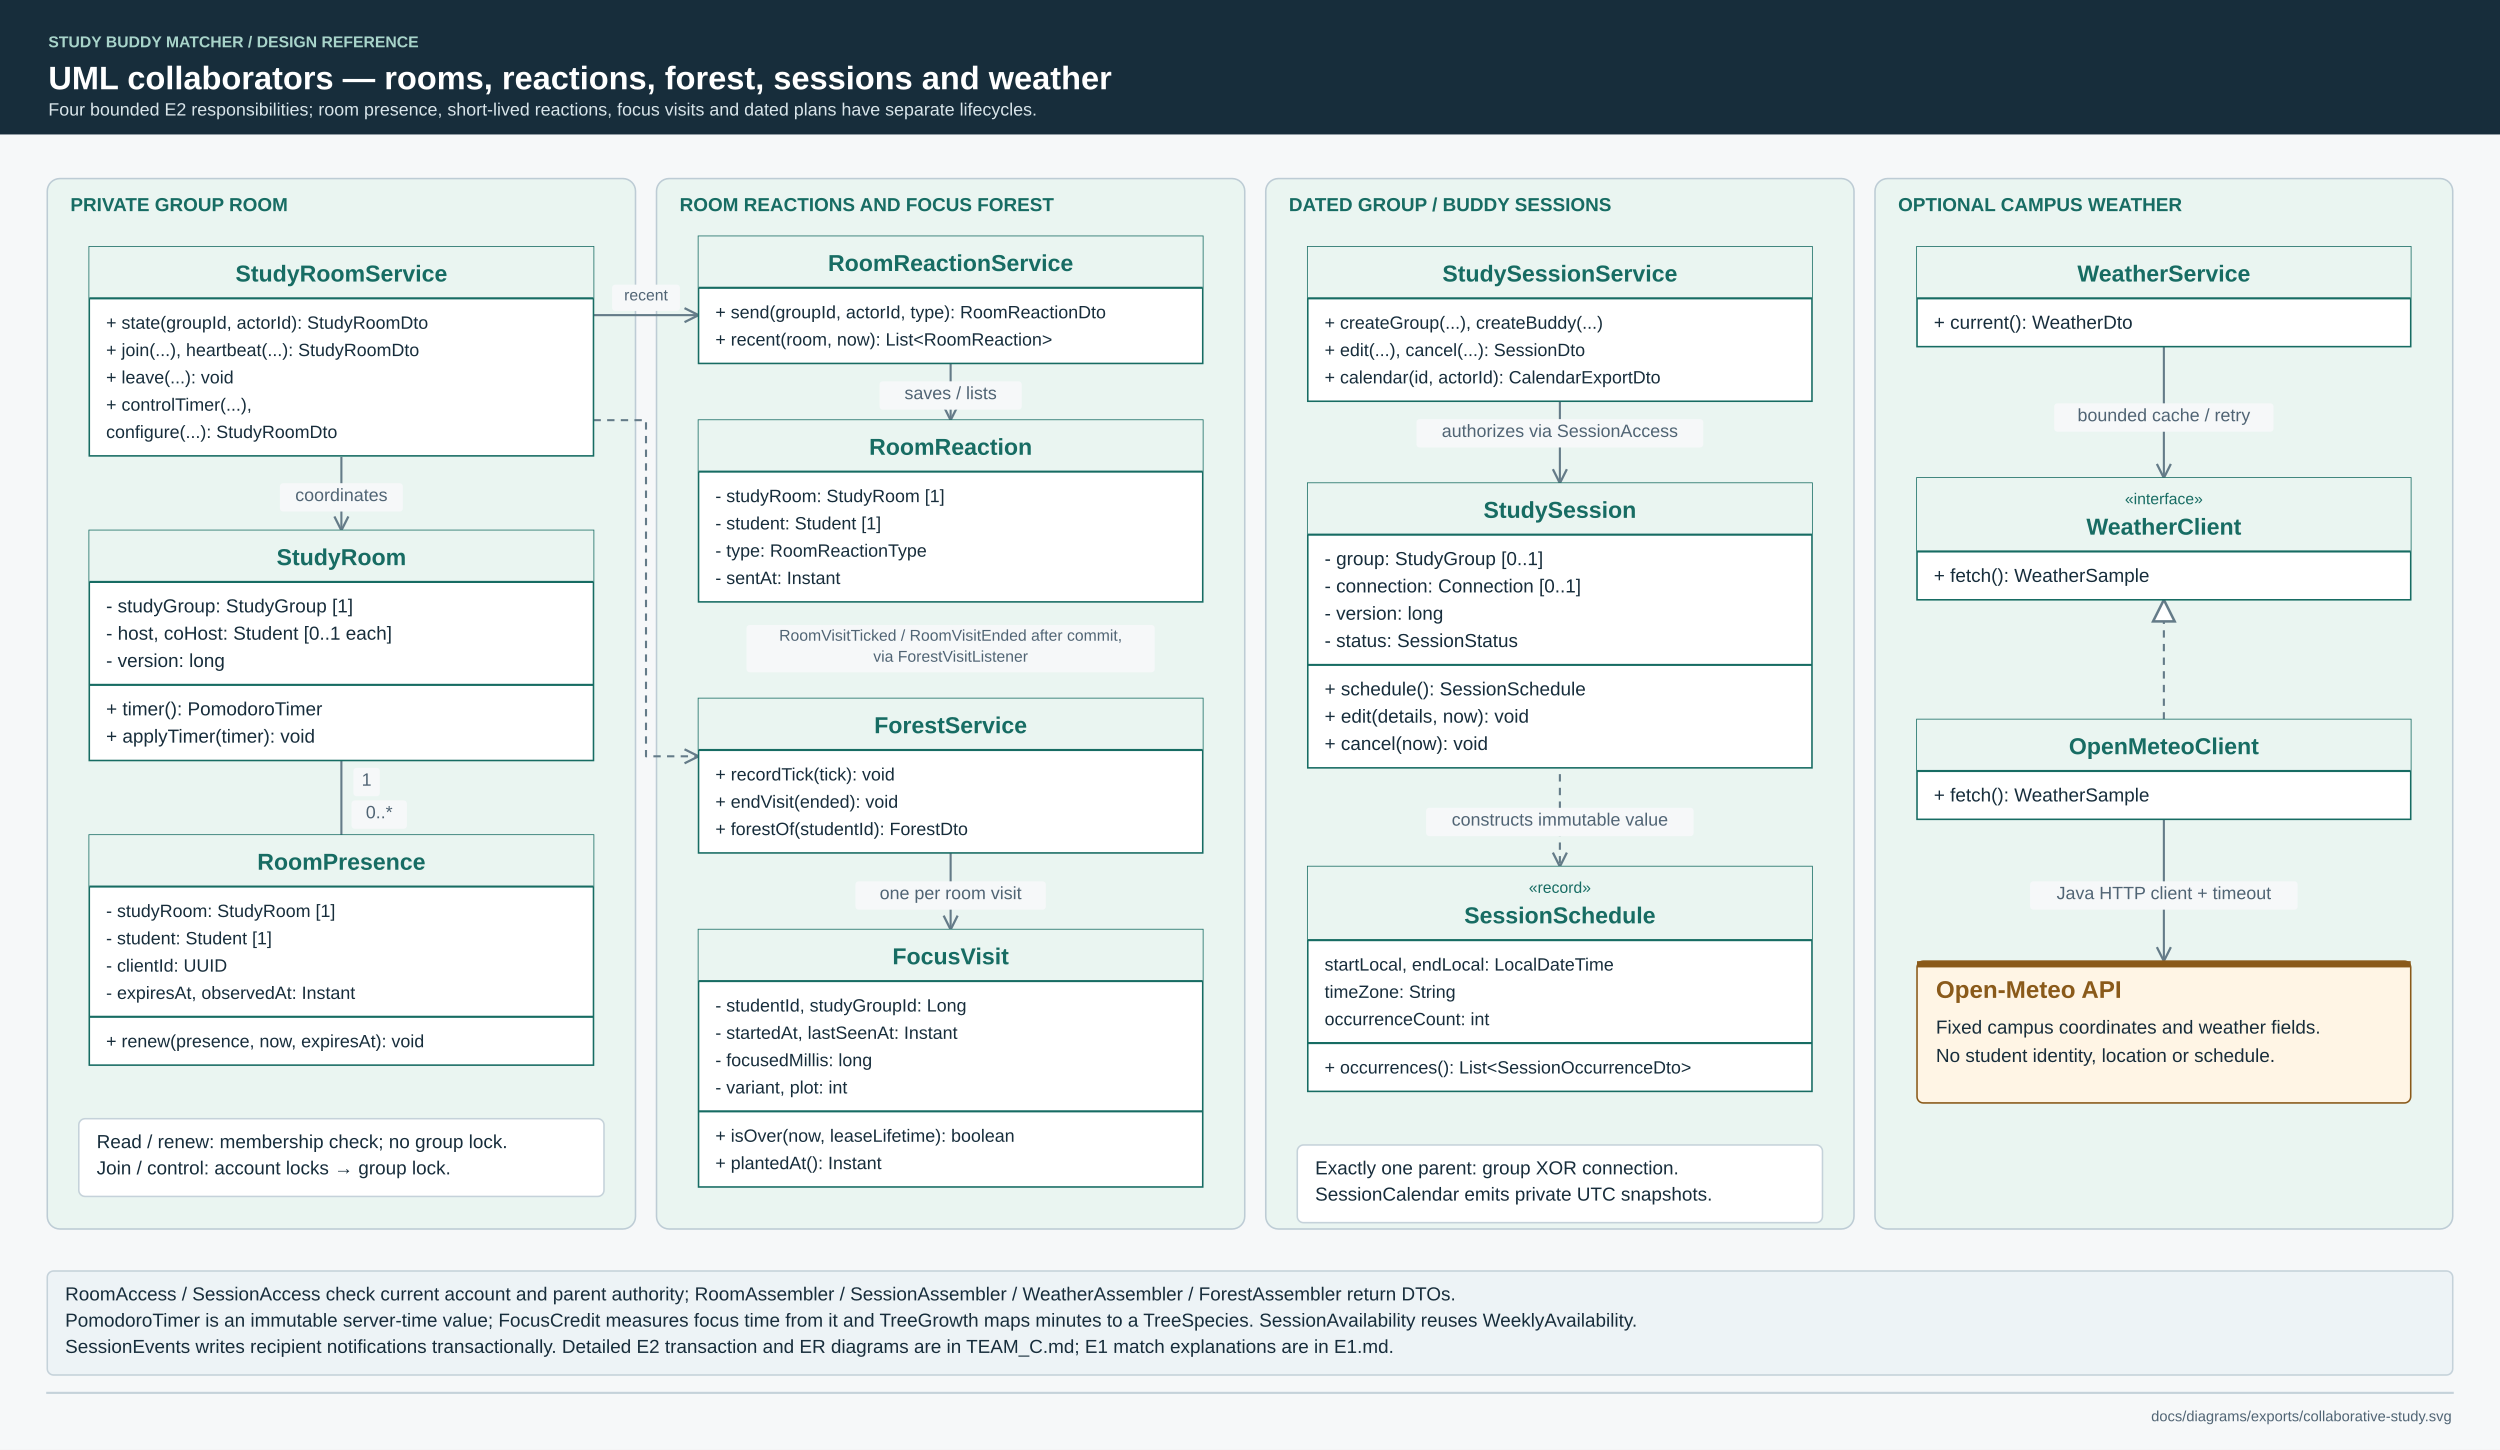
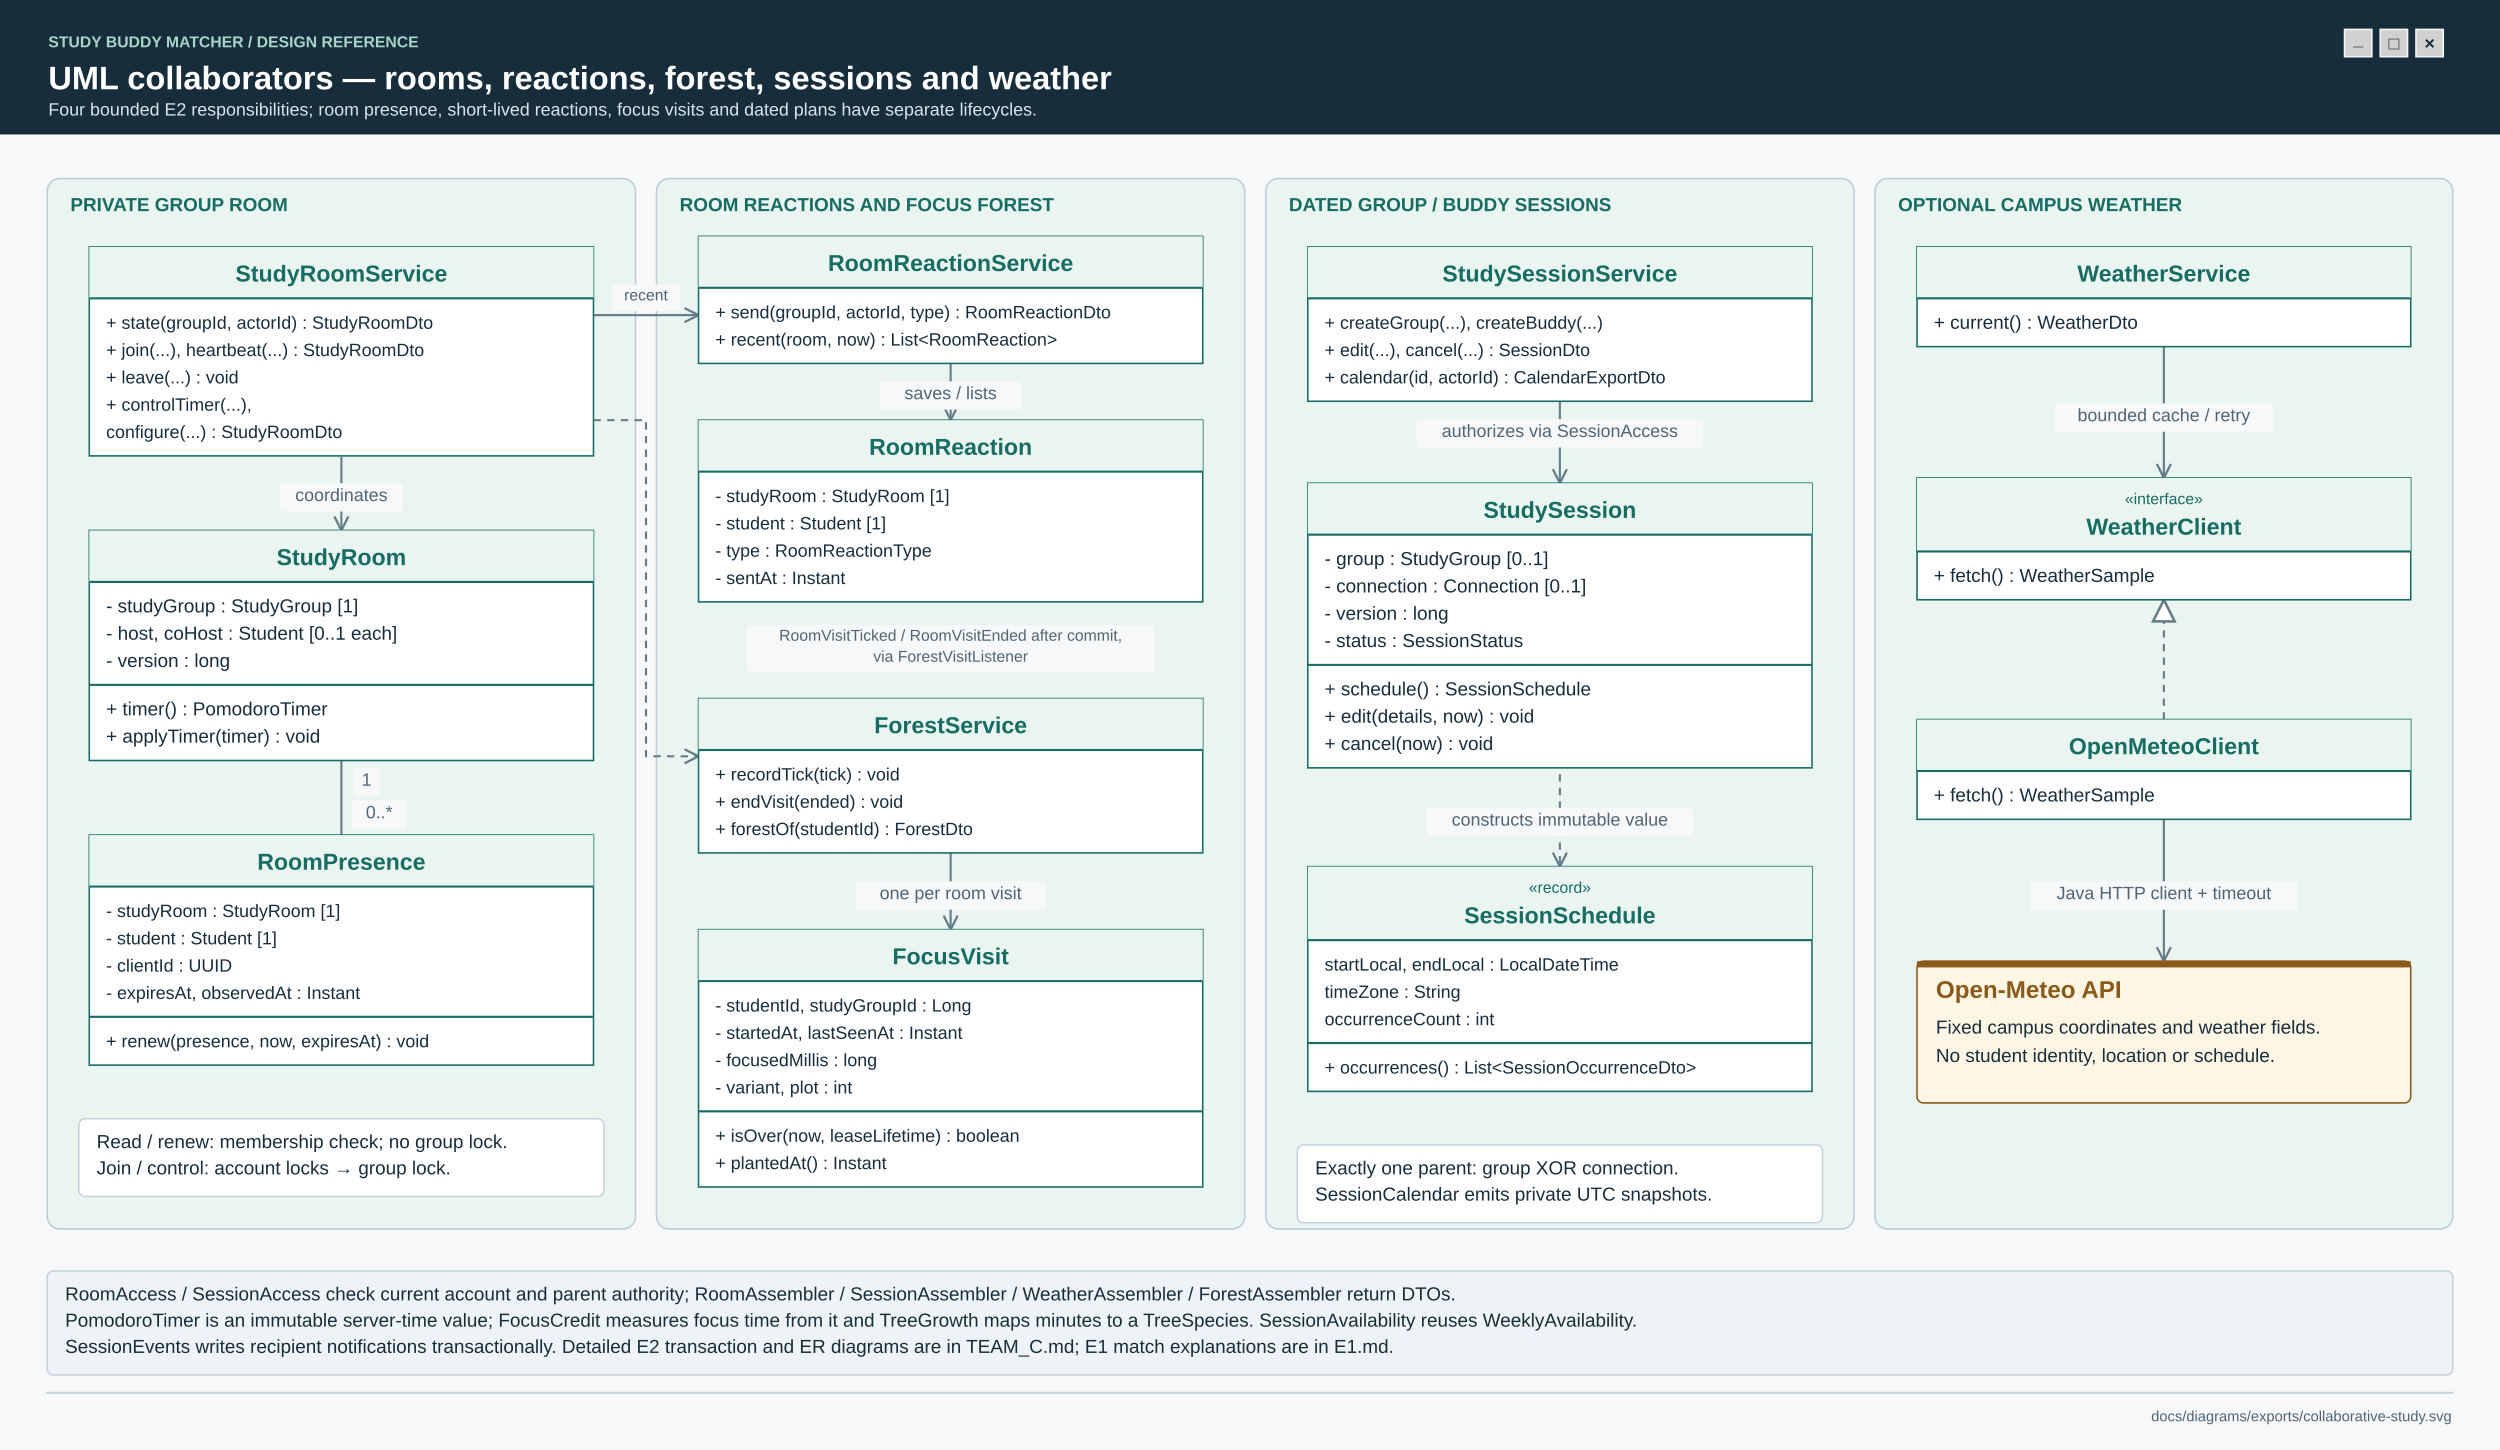
<svg xmlns="http://www.w3.org/2000/svg" width="2380" height="1380" viewBox="0 0 2380 1380" role="img" aria-labelledby="title description">
  <defs>
    <marker id="arrow" viewBox="0 0 12 12" refX="11" refY="6" markerWidth="8" markerHeight="8" orient="auto-start-reverse">
      <path d="M 1 1 L 11 6 L 1 11" fill="none" stroke="#647b88" stroke-width="1.6" />
+     </marker>
+     <marker id="solid" viewBox="0 0 12 12" refX="11" refY="6" markerWidth="9" markerHeight="9" orient="auto-start-reverse">
+       <path d="M 1 1 L 11 6 L 1 11 Z" fill="#647b88" stroke="#647b88" stroke-width="1" />
    </marker>
    <marker id="triangle" viewBox="0 0 14 14" refX="13" refY="7" markerWidth="12" markerHeight="12" orient="auto-start-reverse">
      <path d="M 1 1 L 13 7 L 1 13 Z" fill="white" stroke="#647b88" stroke-width="1.4" />
    </marker>
    <marker id="diamond" viewBox="0 0 16 12" refX="1" refY="6" markerWidth="13" markerHeight="10" orient="auto-start-reverse">
      <path d="M 1 6 L 8 1 L 15 6 L 8 11 Z" fill="#647b88" stroke="#647b88" />
    </marker>
  </defs>
  <g font-family="Tahoma, Verdana, Arial, sans-serif">
    <rect x="0" y="0" width="2380" height="1380" rx="0" fill="#f6f8f9" stroke="none" stroke-width="1.5" />
    <rect x="0" y="0" width="2380" height="128" rx="0" fill="#172d3b" stroke="none" stroke-width="1.5" />
+     <rect x="2232" y="28" width="26" height="26" rx="0" fill="#d1d2d0" stroke="#f4f5f4" stroke-width="1.5" />
+     <text x="2245" y="43" font-size="17" fill="#172d3b" font-weight="700" text-anchor="middle">_</text>
+     <rect x="2266" y="28" width="26" height="26" rx="0" fill="#d1d2d0" stroke="#f4f5f4" stroke-width="1.5" />
+     <text x="2279" y="47" font-size="17" fill="#172d3b" font-weight="700" text-anchor="middle">□</text>
+     <rect x="2300" y="28" width="26" height="26" rx="0" fill="#d1d2d0" stroke="#f4f5f4" stroke-width="1.5" />
+     <text x="2313" y="47" font-size="17" fill="#172d3b" font-weight="700" text-anchor="middle">×</text>
    <rect x="45" y="170" width="560" height="1000" rx="12" fill="#eaf5f1" stroke="#bdccd5" stroke-width="1.5" />
    <rect x="625" y="170" width="560" height="1000" rx="12" fill="#eaf5f1" stroke="#bdccd5" stroke-width="1.5" />
    <rect x="1205" y="170" width="560" height="1000" rx="12" fill="#eaf5f1" stroke="#bdccd5" stroke-width="1.5" />
    <rect x="1785" y="170" width="550" height="1000" rx="12" fill="#eaf5f1" stroke="#bdccd5" stroke-width="1.5" />
    <polyline points="44,1326 2336,1326" fill="none" stroke="#c5d2da" stroke-width="2" stroke-linejoin="round" />
    <polyline points="325,435 325,505" fill="none" stroke="#647b88" stroke-width="2" stroke-linejoin="round" marker-end="url(#arrow)" />
    <polyline points="325,724 325,795" fill="none" stroke="#647b88" stroke-width="2" stroke-linejoin="round" />
    <polyline points="905,346 905,400" fill="none" stroke="#647b88" stroke-width="2" stroke-linejoin="round" marker-end="url(#arrow)" />
    <polyline points="565,300 665,300" fill="none" stroke="#647b88" stroke-width="2" stroke-linejoin="round" marker-end="url(#arrow)" />
    <polyline points="905,812 905,885" fill="none" stroke="#647b88" stroke-width="2" stroke-linejoin="round" marker-end="url(#arrow)" />
    <polyline points="565,400 615,400 615,720 665,720" fill="none" stroke="#647b88" stroke-width="2" stroke-linejoin="round" stroke-dasharray="7 6" marker-end="url(#arrow)" />
    <polyline points="1485,362 1485,460" fill="none" stroke="#647b88" stroke-width="2" stroke-linejoin="round" marker-end="url(#arrow)" />
    <polyline points="1485,711 1485,825" fill="none" stroke="#647b88" stroke-width="2" stroke-linejoin="round" stroke-dasharray="7 6" marker-end="url(#arrow)" />
    <polyline points="2060,330 2060,455" fill="none" stroke="#647b88" stroke-width="2" stroke-linejoin="round" marker-end="url(#arrow)" />
    <polyline points="2060,685 2060,571" fill="none" stroke="#647b88" stroke-width="2" stroke-linejoin="round" stroke-dasharray="7 6" marker-end="url(#triangle)" />
    <polyline points="2060,780 2060,915" fill="none" stroke="#647b88" stroke-width="2" stroke-linejoin="round" marker-end="url(#arrow)" />
    <rect x="85" y="235" width="480" height="199" rx="0" fill="white" stroke="#176c63" stroke-width="1.5" data-class="StudyRoomService" />
    <rect x="85" y="235" width="480" height="49" rx="0" fill="#eaf5f1" stroke="none" stroke-width="1.5" />
    <polyline points="85,284 565,284" fill="none" stroke="#176c63" stroke-width="2" stroke-linejoin="round" />
    <rect x="85" y="505" width="480" height="219" rx="0" fill="white" stroke="#176c63" stroke-width="1.5" data-class="StudyRoom" />
    <rect x="85" y="505" width="480" height="49" rx="0" fill="#eaf5f1" stroke="none" stroke-width="1.5" />
    <polyline points="85,554 565,554" fill="none" stroke="#176c63" stroke-width="2" stroke-linejoin="round" />
    <polyline points="85,652 565,652" fill="none" stroke="#176c63" stroke-width="2" stroke-linejoin="round" />
    <rect x="85" y="795" width="480" height="219" rx="0" fill="white" stroke="#176c63" stroke-width="1.5" data-class="RoomPresence" />
    <rect x="85" y="795" width="480" height="49" rx="0" fill="#eaf5f1" stroke="none" stroke-width="1.5" />
    <polyline points="85,844 565,844" fill="none" stroke="#176c63" stroke-width="2" stroke-linejoin="round" />
    <polyline points="85,968 565,968" fill="none" stroke="#176c63" stroke-width="2" stroke-linejoin="round" />
    <rect x="75" y="1065" width="500" height="74" rx="6" fill="white" stroke="#c5d2da" stroke-width="1.5" />
    <rect x="665" y="225" width="480" height="121" rx="0" fill="white" stroke="#176c63" stroke-width="1.5" data-class="RoomReactionService" />
    <rect x="665" y="225" width="480" height="49" rx="0" fill="#eaf5f1" stroke="none" stroke-width="1.5" />
    <polyline points="665,274 1145,274" fill="none" stroke="#176c63" stroke-width="2" stroke-linejoin="round" />
    <rect x="665" y="400" width="480" height="173" rx="0" fill="white" stroke="#176c63" stroke-width="1.5" data-class="RoomReaction" />
    <rect x="665" y="400" width="480" height="49" rx="0" fill="#eaf5f1" stroke="none" stroke-width="1.5" />
    <polyline points="665,449 1145,449" fill="none" stroke="#176c63" stroke-width="2" stroke-linejoin="round" />
    <rect x="665" y="665" width="480" height="147" rx="0" fill="white" stroke="#176c63" stroke-width="1.5" data-class="ForestService" />
    <rect x="665" y="665" width="480" height="49" rx="0" fill="#eaf5f1" stroke="none" stroke-width="1.5" />
    <polyline points="665,714 1145,714" fill="none" stroke="#176c63" stroke-width="2" stroke-linejoin="round" />
    <rect x="665" y="885" width="480" height="245" rx="0" fill="white" stroke="#176c63" stroke-width="1.5" data-class="FocusVisit" />
    <rect x="665" y="885" width="480" height="49" rx="0" fill="#eaf5f1" stroke="none" stroke-width="1.5" />
    <polyline points="665,934 1145,934" fill="none" stroke="#176c63" stroke-width="2" stroke-linejoin="round" />
    <polyline points="665,1058 1145,1058" fill="none" stroke="#176c63" stroke-width="2" stroke-linejoin="round" />
    <rect x="1245" y="235" width="480" height="147" rx="0" fill="white" stroke="#176c63" stroke-width="1.5" data-class="StudySessionService" />
    <rect x="1245" y="235" width="480" height="49" rx="0" fill="#eaf5f1" stroke="none" stroke-width="1.5" />
    <polyline points="1245,284 1725,284" fill="none" stroke="#176c63" stroke-width="2" stroke-linejoin="round" />
    <rect x="1245" y="460" width="480" height="271" rx="0" fill="white" stroke="#176c63" stroke-width="1.5" data-class="StudySession" />
    <rect x="1245" y="460" width="480" height="49" rx="0" fill="#eaf5f1" stroke="none" stroke-width="1.5" />
    <polyline points="1245,509 1725,509" fill="none" stroke="#176c63" stroke-width="2" stroke-linejoin="round" />
    <polyline points="1245,633 1725,633" fill="none" stroke="#176c63" stroke-width="2" stroke-linejoin="round" />
    <rect x="1245" y="825" width="480" height="214" rx="0" fill="white" stroke="#176c63" stroke-width="1.5" data-class="SessionSchedule" />
    <rect x="1245" y="825" width="480" height="70" rx="0" fill="#eaf5f1" stroke="none" stroke-width="1.5" />
    <polyline points="1245,895 1725,895" fill="none" stroke="#176c63" stroke-width="2" stroke-linejoin="round" />
    <polyline points="1245,993 1725,993" fill="none" stroke="#176c63" stroke-width="2" stroke-linejoin="round" />
    <rect x="1235" y="1090" width="500" height="74" rx="6" fill="white" stroke="#c5d2da" stroke-width="1.5" />
    <rect x="1825" y="235" width="470" height="95" rx="0" fill="white" stroke="#176c63" stroke-width="1.5" data-class="WeatherService" />
    <rect x="1825" y="235" width="470" height="49" rx="0" fill="#eaf5f1" stroke="none" stroke-width="1.5" />
    <polyline points="1825,284 2295,284" fill="none" stroke="#176c63" stroke-width="2" stroke-linejoin="round" />
    <rect x="1825" y="455" width="470" height="116" rx="0" fill="white" stroke="#176c63" stroke-width="1.5" data-class="WeatherClient" />
    <rect x="1825" y="455" width="470" height="70" rx="0" fill="#eaf5f1" stroke="none" stroke-width="1.5" />
    <polyline points="1825,525 2295,525" fill="none" stroke="#176c63" stroke-width="2" stroke-linejoin="round" />
    <rect x="1825" y="685" width="470" height="95" rx="0" fill="white" stroke="#176c63" stroke-width="1.5" data-class="OpenMeteoClient" />
    <rect x="1825" y="685" width="470" height="49" rx="0" fill="#eaf5f1" stroke="none" stroke-width="1.5" />
    <polyline points="1825,734 2295,734" fill="none" stroke="#176c63" stroke-width="2" stroke-linejoin="round" />
    <rect x="1825" y="915" width="470" height="135" rx="6" fill="#fff5e5" stroke="#8a5a1a" stroke-width="1.5" data-node="box" />
    <rect x="1825" y="915" width="470" height="6" rx="0" fill="#8a5a1a" stroke="none" stroke-width="1.5" />
    <rect x="45" y="1210" width="2290" height="99" rx="6" fill="#edf3f6" stroke="#c5d2da" stroke-width="1.5" />
    <text x="46" y="45" font-size="15" fill="#a8d4ca" font-weight="700" text-anchor="start">STUDY BUDDY MATCHER  /  DESIGN REFERENCE</text>
    <text x="46" y="85" font-size="31" fill="#ffffff" font-weight="700" text-anchor="start">UML collaborators — rooms, reactions, forest, sessions and weather</text>
    <text x="46" y="110" font-size="17" fill="#d9e5ea" font-weight="400" text-anchor="start">Four bounded E2 responsibilities; room presence, short-lived reactions, focus visits and dated plans have separate lifecycles.</text>
    <text x="2334" y="1353" font-size="14" fill="#506474" font-weight="400" text-anchor="end">docs/diagrams/exports/collaborative-study.svg</text>
    <text x="67" y="201" font-size="18" fill="#176c63" font-weight="700" text-anchor="start">PRIVATE GROUP ROOM</text>
    <text x="647" y="201" font-size="18" fill="#176c63" font-weight="700" text-anchor="start">ROOM REACTIONS AND FOCUS FOREST</text>
    <text x="1227" y="201" font-size="18" fill="#176c63" font-weight="700" text-anchor="start">DATED GROUP / BUDDY SESSIONS</text>
    <text x="1807" y="201" font-size="18" fill="#176c63" font-weight="700" text-anchor="start">OPTIONAL CAMPUS WEATHER</text>
    <text x="325.0" y="268" font-size="22" fill="#176c63" font-weight="700" text-anchor="middle">StudyRoomService</text>
-     <text x="101" y="313" font-size="17" fill="#172d3b" font-weight="400" text-anchor="start">+ state(groupId, actorId): StudyRoomDto</text>
-     <text x="101" y="339" font-size="17" fill="#172d3b" font-weight="400" text-anchor="start">+ join(...), heartbeat(...): StudyRoomDto</text>
-     <text x="101" y="365" font-size="17" fill="#172d3b" font-weight="400" text-anchor="start">+ leave(...): void</text>
+     <text x="101" y="313" font-size="17" fill="#172d3b" font-weight="400" text-anchor="start">+ state(groupId, actorId) : StudyRoomDto</text>
+     <text x="101" y="339" font-size="17" fill="#172d3b" font-weight="400" text-anchor="start">+ join(...), heartbeat(...) : StudyRoomDto</text>
+     <text x="101" y="365" font-size="17" fill="#172d3b" font-weight="400" text-anchor="start">+ leave(...) : void</text>
    <text x="101" y="391" font-size="17" fill="#172d3b" font-weight="400" text-anchor="start">+ controlTimer(...),</text>
-     <text x="101" y="417" font-size="17" fill="#172d3b" font-weight="400" text-anchor="start">  configure(...): StudyRoomDto</text>
+     <text x="101" y="417" font-size="17" fill="#172d3b" font-weight="400" text-anchor="start">  configure(...) : StudyRoomDto</text>
    <text x="325.0" y="538" font-size="22" fill="#176c63" font-weight="700" text-anchor="middle">StudyRoom</text>
-     <text x="101" y="583" font-size="18" fill="#172d3b" font-weight="400" text-anchor="start">- studyGroup: StudyGroup [1]</text>
-     <text x="101" y="609" font-size="18" fill="#172d3b" font-weight="400" text-anchor="start">- host, coHost: Student [0..1 each]</text>
-     <text x="101" y="635" font-size="18" fill="#172d3b" font-weight="400" text-anchor="start">- version: long</text>
-     <text x="101" y="681" font-size="18" fill="#172d3b" font-weight="400" text-anchor="start">+ timer(): PomodoroTimer</text>
-     <text x="101" y="707" font-size="18" fill="#172d3b" font-weight="400" text-anchor="start">+ applyTimer(timer): void</text>
+     <text x="101" y="583" font-size="18" fill="#172d3b" font-weight="400" text-anchor="start">- studyGroup : StudyGroup [1]</text>
+     <text x="101" y="609" font-size="18" fill="#172d3b" font-weight="400" text-anchor="start">- host, coHost : Student [0..1 each]</text>
+     <text x="101" y="635" font-size="18" fill="#172d3b" font-weight="400" text-anchor="start">- version : long</text>
+     <text x="101" y="681" font-size="18" fill="#172d3b" font-weight="400" text-anchor="start">+ timer() : PomodoroTimer</text>
+     <text x="101" y="707" font-size="18" fill="#172d3b" font-weight="400" text-anchor="start">+ applyTimer(timer) : void</text>
    <text x="325.0" y="828" font-size="22" fill="#176c63" font-weight="700" text-anchor="middle">RoomPresence</text>
-     <text x="101" y="873" font-size="17" fill="#172d3b" font-weight="400" text-anchor="start">- studyRoom: StudyRoom [1]</text>
-     <text x="101" y="899" font-size="17" fill="#172d3b" font-weight="400" text-anchor="start">- student: Student [1]</text>
-     <text x="101" y="925" font-size="17" fill="#172d3b" font-weight="400" text-anchor="start">- clientId: UUID</text>
-     <text x="101" y="951" font-size="17" fill="#172d3b" font-weight="400" text-anchor="start">- expiresAt, observedAt: Instant</text>
-     <text x="101" y="997" font-size="17" fill="#172d3b" font-weight="400" text-anchor="start">+ renew(presence, now, expiresAt): void</text>
+     <text x="101" y="873" font-size="17" fill="#172d3b" font-weight="400" text-anchor="start">- studyRoom : StudyRoom [1]</text>
+     <text x="101" y="899" font-size="17" fill="#172d3b" font-weight="400" text-anchor="start">- student : Student [1]</text>
+     <text x="101" y="925" font-size="17" fill="#172d3b" font-weight="400" text-anchor="start">- clientId : UUID</text>
+     <text x="101" y="951" font-size="17" fill="#172d3b" font-weight="400" text-anchor="start">- expiresAt, observedAt : Instant</text>
+     <text x="101" y="997" font-size="17" fill="#172d3b" font-weight="400" text-anchor="start">+ renew(presence, now, expiresAt) : void</text>
    <rect x="266.51" y="460" width="116.98" height="27" rx="3" fill="#f6f8f9" stroke="none" stroke-width="1.5" />
    <text x="325" y="477" font-size="17" fill="#506474" font-weight="400" text-anchor="middle">coordinates</text>
    <rect x="336.41" y="731" width="25.18" height="27" rx="3" fill="#f6f8f9" stroke="none" stroke-width="1.5" />
    <text x="349" y="748" font-size="17" fill="#506474" font-weight="400" text-anchor="middle">1</text>
    <rect x="334.64" y="762" width="52.72" height="27" rx="3" fill="#f6f8f9" stroke="none" stroke-width="1.5" />
    <text x="361" y="779" font-size="17" fill="#506474" font-weight="400" text-anchor="middle">0..*</text>
    <text x="92" y="1093" font-size="18" fill="#172d3b" font-weight="400" text-anchor="start">Read / renew: membership check; no group lock.</text>
    <text x="92" y="1118" font-size="18" fill="#172d3b" font-weight="400" text-anchor="start">Join / control: account locks → group lock.</text>
    <text x="905.0" y="258" font-size="22" fill="#176c63" font-weight="700" text-anchor="middle">RoomReactionService</text>
-     <text x="681" y="303" font-size="17" fill="#172d3b" font-weight="400" text-anchor="start">+ send(groupId, actorId, type): RoomReactionDto</text>
-     <text x="681" y="329" font-size="17" fill="#172d3b" font-weight="400" text-anchor="start">+ recent(room, now): List&lt;RoomReaction&gt;</text>
+     <text x="681" y="303" font-size="17" fill="#172d3b" font-weight="400" text-anchor="start">+ send(groupId, actorId, type) : RoomReactionDto</text>
+     <text x="681" y="329" font-size="17" fill="#172d3b" font-weight="400" text-anchor="start">+ recent(room, now) : List&lt;RoomReaction&gt;</text>
    <text x="905.0" y="433" font-size="22" fill="#176c63" font-weight="700" text-anchor="middle">RoomReaction</text>
-     <text x="681" y="478" font-size="17" fill="#172d3b" font-weight="400" text-anchor="start">- studyRoom: StudyRoom [1]</text>
-     <text x="681" y="504" font-size="17" fill="#172d3b" font-weight="400" text-anchor="start">- student: Student [1]</text>
-     <text x="681" y="530" font-size="17" fill="#172d3b" font-weight="400" text-anchor="start">- type: RoomReactionType</text>
-     <text x="681" y="556" font-size="17" fill="#172d3b" font-weight="400" text-anchor="start">- sentAt: Instant</text>
+     <text x="681" y="478" font-size="17" fill="#172d3b" font-weight="400" text-anchor="start">- studyRoom : StudyRoom [1]</text>
+     <text x="681" y="504" font-size="17" fill="#172d3b" font-weight="400" text-anchor="start">- student : Student [1]</text>
+     <text x="681" y="530" font-size="17" fill="#172d3b" font-weight="400" text-anchor="start">- type : RoomReactionType</text>
+     <text x="681" y="556" font-size="17" fill="#172d3b" font-weight="400" text-anchor="start">- sentAt : Instant</text>
    <rect x="837.33" y="363" width="135.34" height="27" rx="3" fill="#f6f8f9" stroke="none" stroke-width="1.5" />
    <text x="905" y="380" font-size="17" fill="#506474" font-weight="400" text-anchor="middle">saves / lists</text>
    <rect x="582.7" y="271" width="64.6" height="25" rx="3" fill="#f6f8f9" stroke="none" stroke-width="1.5" />
    <text x="615" y="286" font-size="15" fill="#506474" font-weight="400" text-anchor="middle">recent</text>
    <text x="905.0" y="698" font-size="22" fill="#176c63" font-weight="700" text-anchor="middle">ForestService</text>
-     <text x="681" y="743" font-size="17" fill="#172d3b" font-weight="400" text-anchor="start">+ recordTick(tick): void</text>
-     <text x="681" y="769" font-size="17" fill="#172d3b" font-weight="400" text-anchor="start">+ endVisit(ended): void</text>
-     <text x="681" y="795" font-size="17" fill="#172d3b" font-weight="400" text-anchor="start">+ forestOf(studentId): ForestDto</text>
+     <text x="681" y="743" font-size="17" fill="#172d3b" font-weight="400" text-anchor="start">+ recordTick(tick) : void</text>
+     <text x="681" y="769" font-size="17" fill="#172d3b" font-weight="400" text-anchor="start">+ endVisit(ended) : void</text>
+     <text x="681" y="795" font-size="17" fill="#172d3b" font-weight="400" text-anchor="start">+ forestOf(studentId) : ForestDto</text>
    <text x="905.0" y="918" font-size="22" fill="#176c63" font-weight="700" text-anchor="middle">FocusVisit</text>
-     <text x="681" y="963" font-size="17" fill="#172d3b" font-weight="400" text-anchor="start">- studentId, studyGroupId: Long</text>
-     <text x="681" y="989" font-size="17" fill="#172d3b" font-weight="400" text-anchor="start">- startedAt, lastSeenAt: Instant</text>
-     <text x="681" y="1015" font-size="17" fill="#172d3b" font-weight="400" text-anchor="start">- focusedMillis: long</text>
-     <text x="681" y="1041" font-size="17" fill="#172d3b" font-weight="400" text-anchor="start">- variant, plot: int</text>
-     <text x="681" y="1087" font-size="17" fill="#172d3b" font-weight="400" text-anchor="start">+ isOver(now, leaseLifetime): boolean</text>
-     <text x="681" y="1113" font-size="17" fill="#172d3b" font-weight="400" text-anchor="start">+ plantedAt(): Instant</text>
+     <text x="681" y="963" font-size="17" fill="#172d3b" font-weight="400" text-anchor="start">- studentId, studyGroupId : Long</text>
+     <text x="681" y="989" font-size="17" fill="#172d3b" font-weight="400" text-anchor="start">- startedAt, lastSeenAt : Instant</text>
+     <text x="681" y="1015" font-size="17" fill="#172d3b" font-weight="400" text-anchor="start">- focusedMillis : long</text>
+     <text x="681" y="1041" font-size="17" fill="#172d3b" font-weight="400" text-anchor="start">- variant, plot : int</text>
+     <text x="681" y="1087" font-size="17" fill="#172d3b" font-weight="400" text-anchor="start">+ isOver(now, leaseLifetime) : boolean</text>
+     <text x="681" y="1113" font-size="17" fill="#172d3b" font-weight="400" text-anchor="start">+ plantedAt() : Instant</text>
    <rect x="814.38" y="839" width="181.24" height="27" rx="3" fill="#f6f8f9" stroke="none" stroke-width="1.5" />
    <text x="905" y="856" font-size="17" fill="#506474" font-weight="400" text-anchor="middle">one per room visit</text>
    <rect x="710.7" y="595" width="388.6" height="45" rx="3" fill="#f6f8f9" stroke="none" stroke-width="1.5" />
    <text x="905" y="610" font-size="15" fill="#506474" font-weight="400" text-anchor="middle">RoomVisitTicked / RoomVisitEnded after commit,</text>
    <text x="905" y="630" font-size="15" fill="#506474" font-weight="400" text-anchor="middle">via ForestVisitListener</text>
    <text x="1485.0" y="268" font-size="22" fill="#176c63" font-weight="700" text-anchor="middle">StudySessionService</text>
    <text x="1261" y="313" font-size="17" fill="#172d3b" font-weight="400" text-anchor="start">+ createGroup(...), createBuddy(...)</text>
-     <text x="1261" y="339" font-size="17" fill="#172d3b" font-weight="400" text-anchor="start">+ edit(...), cancel(...): SessionDto</text>
-     <text x="1261" y="365" font-size="17" fill="#172d3b" font-weight="400" text-anchor="start">+ calendar(id, actorId): CalendarExportDto</text>
+     <text x="1261" y="339" font-size="17" fill="#172d3b" font-weight="400" text-anchor="start">+ edit(...), cancel(...) : SessionDto</text>
+     <text x="1261" y="365" font-size="17" fill="#172d3b" font-weight="400" text-anchor="start">+ calendar(id, actorId) : CalendarExportDto</text>
    <text x="1485.0" y="493" font-size="22" fill="#176c63" font-weight="700" text-anchor="middle">StudySession</text>
-     <text x="1261" y="538" font-size="18" fill="#172d3b" font-weight="400" text-anchor="start">- group: StudyGroup [0..1]</text>
-     <text x="1261" y="564" font-size="18" fill="#172d3b" font-weight="400" text-anchor="start">- connection: Connection [0..1]</text>
-     <text x="1261" y="590" font-size="18" fill="#172d3b" font-weight="400" text-anchor="start">- version: long</text>
-     <text x="1261" y="616" font-size="18" fill="#172d3b" font-weight="400" text-anchor="start">- status: SessionStatus</text>
-     <text x="1261" y="662" font-size="18" fill="#172d3b" font-weight="400" text-anchor="start">+ schedule(): SessionSchedule</text>
-     <text x="1261" y="688" font-size="18" fill="#172d3b" font-weight="400" text-anchor="start">+ edit(details, now): void</text>
-     <text x="1261" y="714" font-size="18" fill="#172d3b" font-weight="400" text-anchor="start">+ cancel(now): void</text>
+     <text x="1261" y="538" font-size="18" fill="#172d3b" font-weight="400" text-anchor="start">- group : StudyGroup [0..1]</text>
+     <text x="1261" y="564" font-size="18" fill="#172d3b" font-weight="400" text-anchor="start">- connection : Connection [0..1]</text>
+     <text x="1261" y="590" font-size="18" fill="#172d3b" font-weight="400" text-anchor="start">- version : long</text>
+     <text x="1261" y="616" font-size="18" fill="#172d3b" font-weight="400" text-anchor="start">- status : SessionStatus</text>
+     <text x="1261" y="662" font-size="18" fill="#172d3b" font-weight="400" text-anchor="start">+ schedule() : SessionSchedule</text>
+     <text x="1261" y="688" font-size="18" fill="#172d3b" font-weight="400" text-anchor="start">+ edit(details, now) : void</text>
+     <text x="1261" y="714" font-size="18" fill="#172d3b" font-weight="400" text-anchor="start">+ cancel(now) : void</text>
    <text x="1485.0" y="850" font-size="15" fill="#176c63" font-weight="400" text-anchor="middle">«record»</text>
    <text x="1485.0" y="879" font-size="22" fill="#176c63" font-weight="700" text-anchor="middle">SessionSchedule</text>
-     <text x="1261" y="924" font-size="17" fill="#172d3b" font-weight="400" text-anchor="start">startLocal, endLocal: LocalDateTime</text>
-     <text x="1261" y="950" font-size="17" fill="#172d3b" font-weight="400" text-anchor="start">timeZone: String</text>
-     <text x="1261" y="976" font-size="17" fill="#172d3b" font-weight="400" text-anchor="start">occurrenceCount: int</text>
-     <text x="1261" y="1022" font-size="17" fill="#172d3b" font-weight="400" text-anchor="start">+ occurrences(): List&lt;SessionOccurrenceDto&gt;</text>
+     <text x="1261" y="924" font-size="17" fill="#172d3b" font-weight="400" text-anchor="start">startLocal, endLocal : LocalDateTime</text>
+     <text x="1261" y="950" font-size="17" fill="#172d3b" font-weight="400" text-anchor="start">timeZone : String</text>
+     <text x="1261" y="976" font-size="17" fill="#172d3b" font-weight="400" text-anchor="start">occurrenceCount : int</text>
+     <text x="1261" y="1022" font-size="17" fill="#172d3b" font-weight="400" text-anchor="start">+ occurrences() : List&lt;SessionOccurrenceDto&gt;</text>
    <rect x="1348.48" y="399" width="273.04" height="27" rx="3" fill="#f6f8f9" stroke="none" stroke-width="1.5" />
    <text x="1485" y="416" font-size="17" fill="#506474" font-weight="400" text-anchor="middle">authorizes via SessionAccess</text>
    <rect x="1357.66" y="769" width="254.68" height="27" rx="3" fill="#f6f8f9" stroke="none" stroke-width="1.5" />
    <text x="1485" y="786" font-size="17" fill="#506474" font-weight="400" text-anchor="middle">constructs immutable value</text>
    <text x="1252" y="1118" font-size="18" fill="#172d3b" font-weight="400" text-anchor="start">Exactly one parent: group XOR connection.</text>
    <text x="1252" y="1143" font-size="18" fill="#172d3b" font-weight="400" text-anchor="start">SessionCalendar emits private UTC snapshots.</text>
    <text x="2060.0" y="268" font-size="22" fill="#176c63" font-weight="700" text-anchor="middle">WeatherService</text>
-     <text x="1841" y="313" font-size="18" fill="#172d3b" font-weight="400" text-anchor="start">+ current(): WeatherDto</text>
+     <text x="1841" y="313" font-size="18" fill="#172d3b" font-weight="400" text-anchor="start">+ current() : WeatherDto</text>
    <text x="2060.0" y="480" font-size="15" fill="#176c63" font-weight="400" text-anchor="middle">«interface»</text>
    <text x="2060.0" y="509" font-size="22" fill="#176c63" font-weight="700" text-anchor="middle">WeatherClient</text>
-     <text x="1841" y="554" font-size="18" fill="#172d3b" font-weight="400" text-anchor="start">+ fetch(): WeatherSample</text>
+     <text x="1841" y="554" font-size="18" fill="#172d3b" font-weight="400" text-anchor="start">+ fetch() : WeatherSample</text>
    <text x="2060.0" y="718" font-size="22" fill="#176c63" font-weight="700" text-anchor="middle">OpenMeteoClient</text>
-     <text x="1841" y="763" font-size="18" fill="#172d3b" font-weight="400" text-anchor="start">+ fetch(): WeatherSample</text>
+     <text x="1841" y="763" font-size="18" fill="#172d3b" font-weight="400" text-anchor="start">+ fetch() : WeatherSample</text>
    <rect x="1955.61" y="384" width="208.78" height="27" rx="3" fill="#f6f8f9" stroke="none" stroke-width="1.5" />
    <text x="2060" y="401" font-size="17" fill="#506474" font-weight="400" text-anchor="middle">bounded cache / retry</text>
    <text x="1843" y="950" font-size="23" fill="#8a5a1a" font-weight="700" text-anchor="start">Open-Meteo API</text>
    <text x="1843" y="984" font-size="18" fill="#172d3b" font-weight="400" text-anchor="start">Fixed campus coordinates and weather fields.</text>
    <text x="1843" y="1011" font-size="18" fill="#172d3b" font-weight="400" text-anchor="start">No student identity, location or schedule.</text>
    <rect x="1932.66" y="839" width="254.68" height="27" rx="3" fill="#f6f8f9" stroke="none" stroke-width="1.5" />
    <text x="2060" y="856" font-size="17" fill="#506474" font-weight="400" text-anchor="middle">Java HTTP client + timeout</text>
    <text x="62" y="1238" font-size="18" fill="#172d3b" font-weight="400" text-anchor="start">RoomAccess / SessionAccess check current account and parent authority; RoomAssembler / SessionAssembler / WeatherAssembler / ForestAssembler return DTOs.</text>
    <text x="62" y="1263" font-size="18" fill="#172d3b" font-weight="400" text-anchor="start">PomodoroTimer is an immutable server-time value; FocusCredit measures focus time from it and TreeGrowth maps minutes to a TreeSpecies. SessionAvailability reuses WeeklyAvailability.</text>
    <text x="62" y="1288" font-size="18" fill="#172d3b" font-weight="400" text-anchor="start">SessionEvents writes recipient notifications transactionally. Detailed E2 transaction and ER diagrams are in TEAM_C.md; E1 match explanations are in E1.md.</text>
  </g>
</svg>
